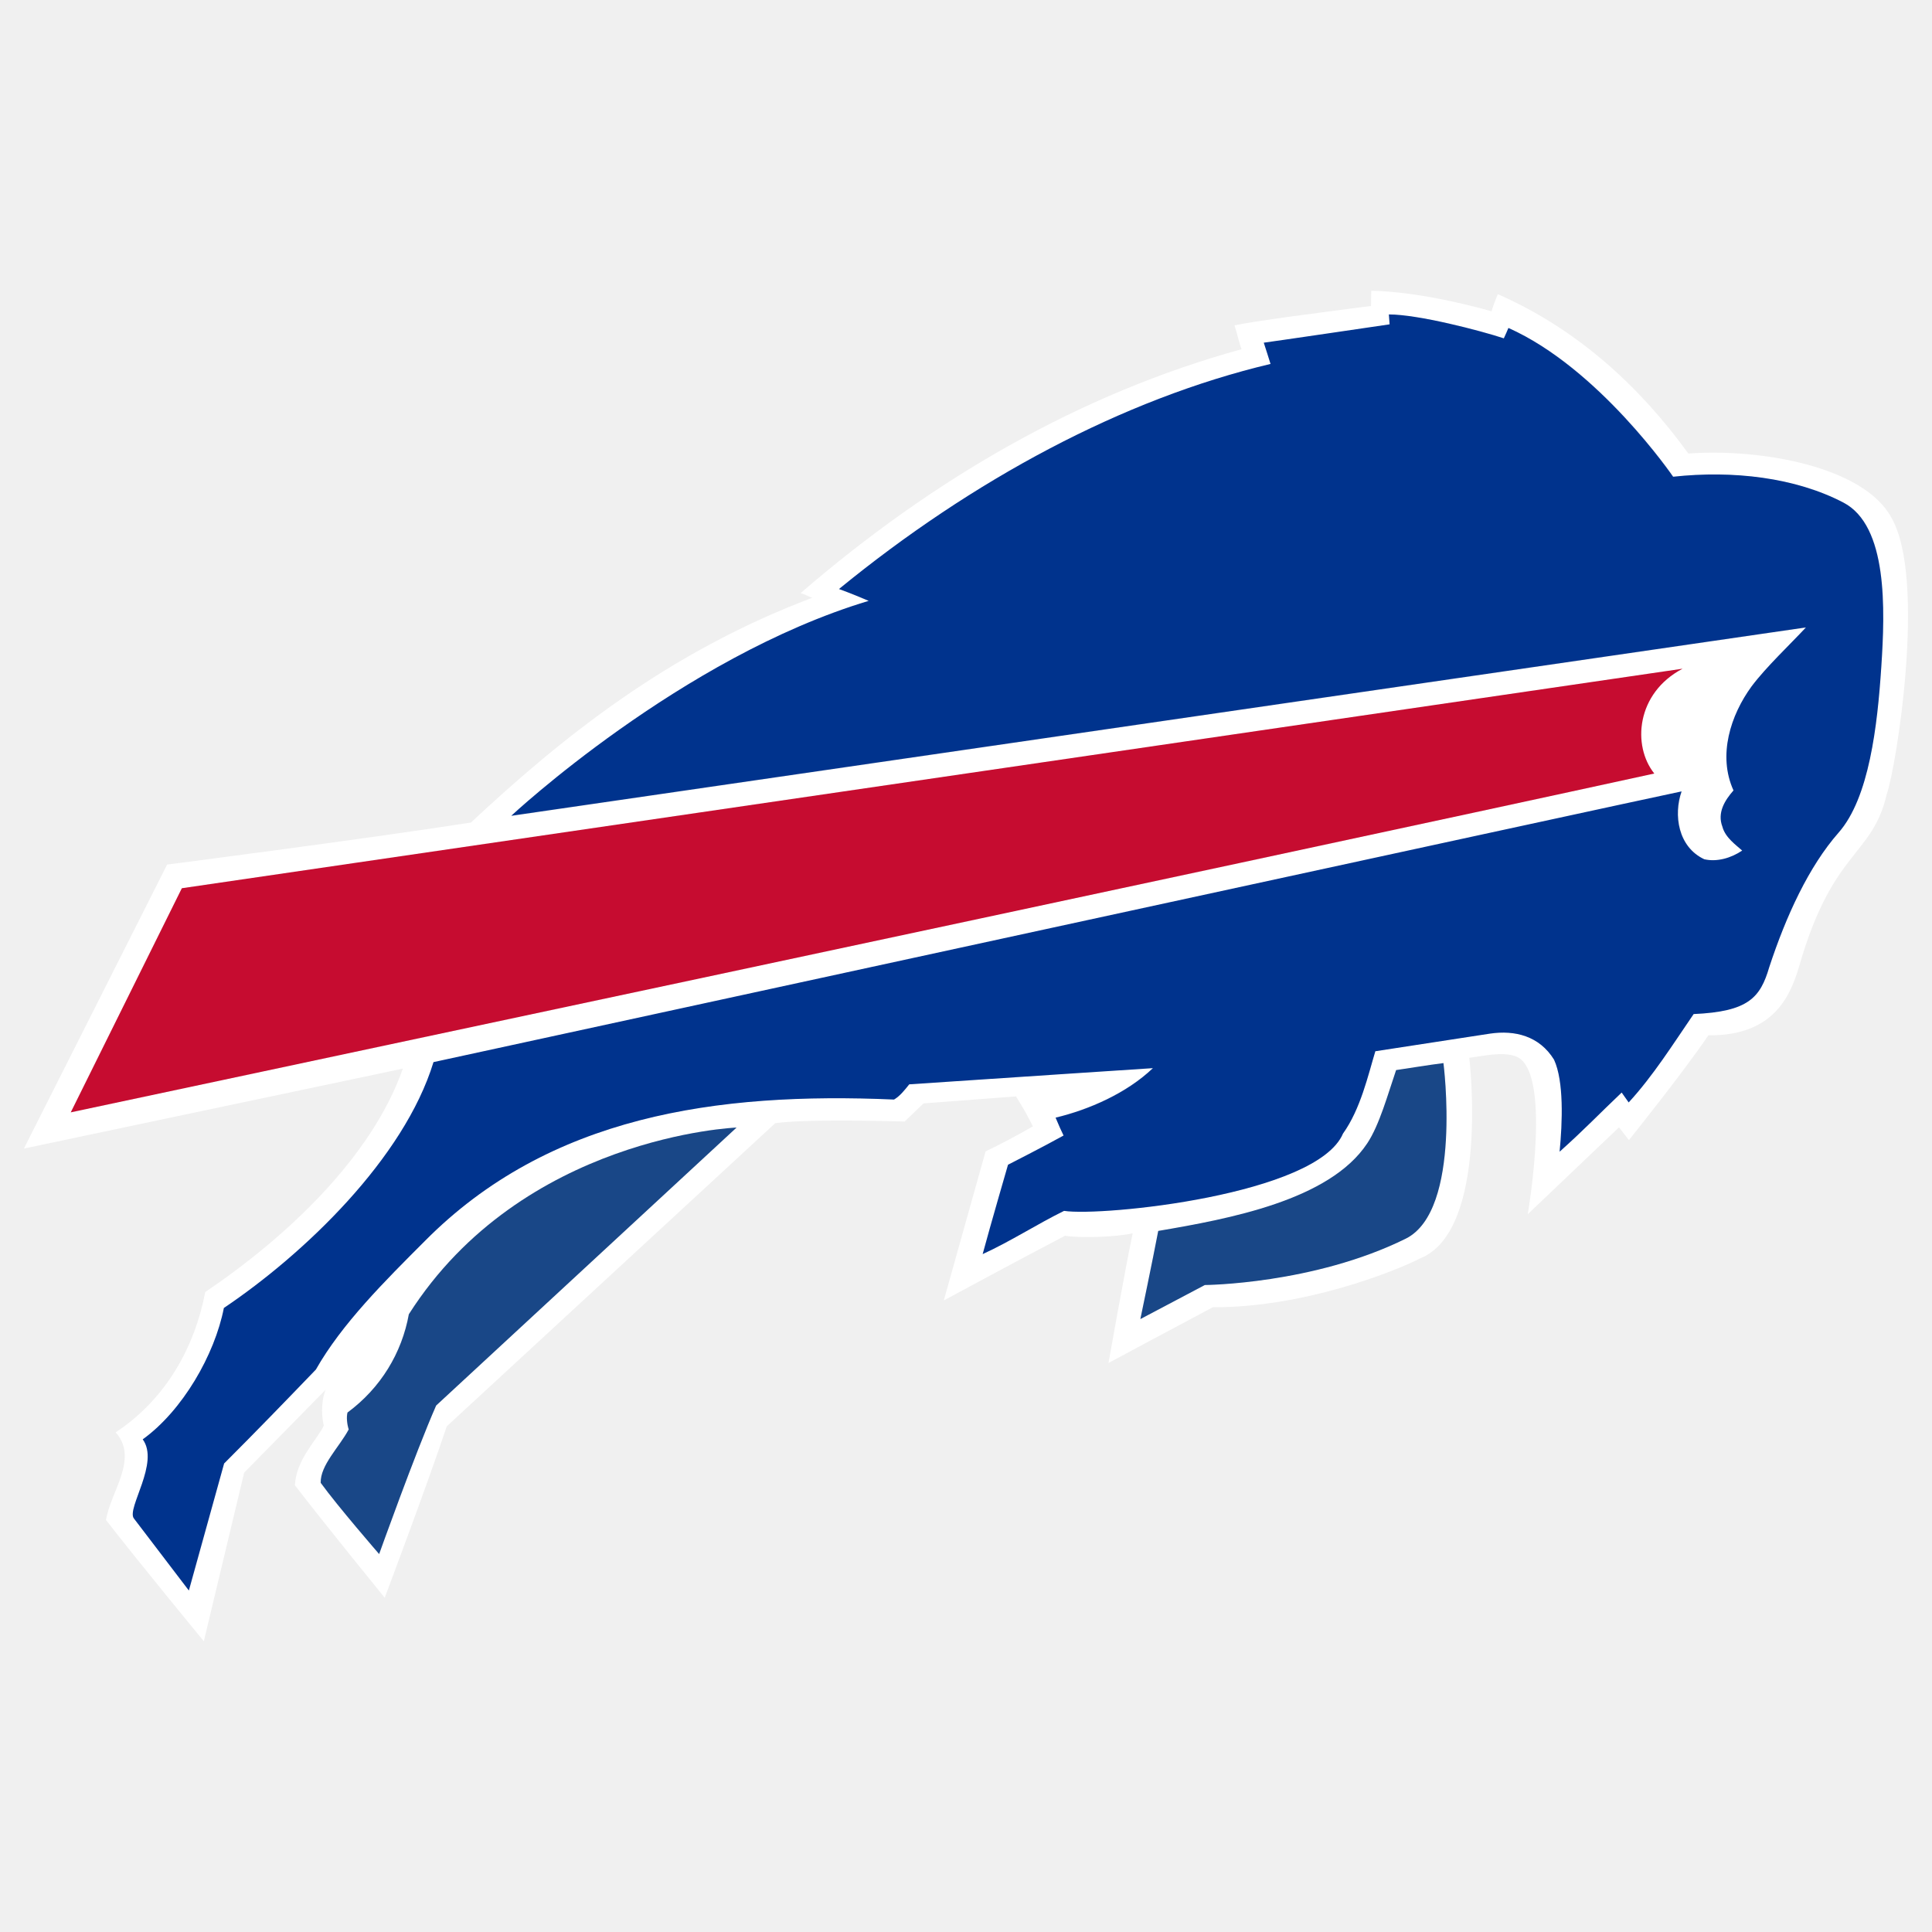
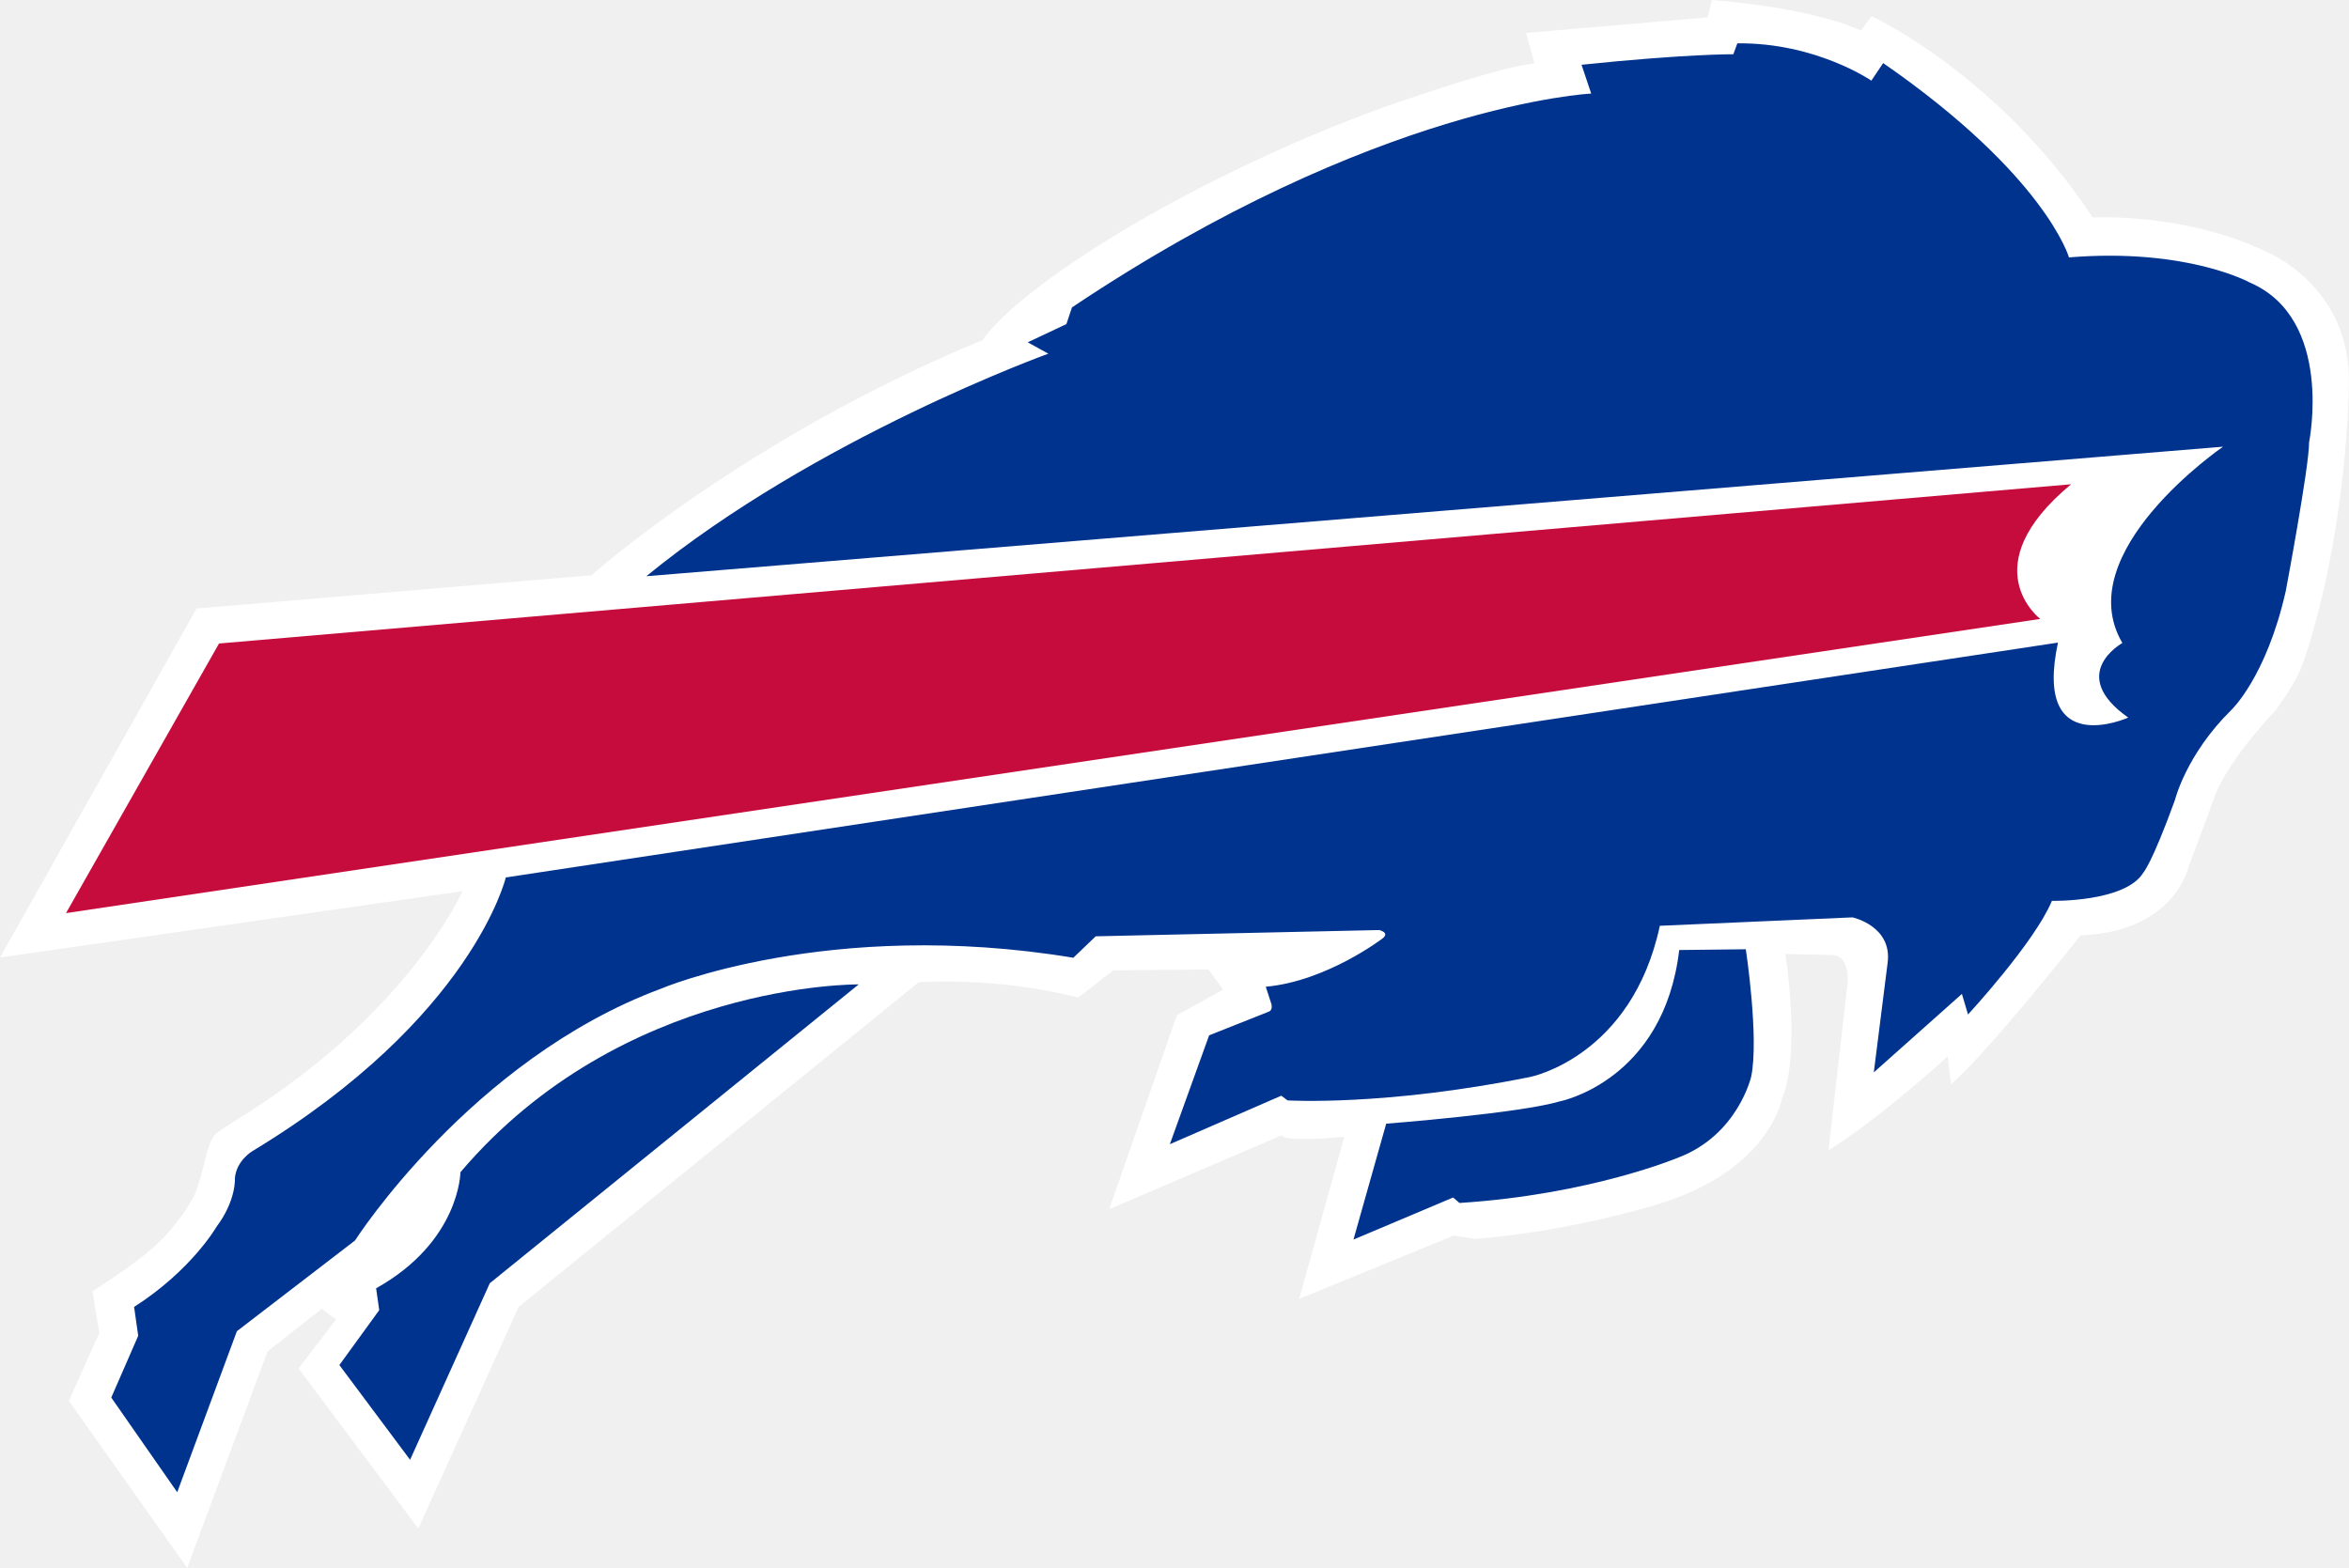
- <svg xmlns="http://www.w3.org/2000/svg" version="1.1" id="Layer_1" x="0px" y="0px" viewBox="0 0 800 800" style="enable-background:new 0 0 800 800;" xml:space="preserve">
-   <style type="text/css">
- 	.st0{fill:#FFFFFF;}
- 	.st1{fill:#C60C30;}
- 	.st2{fill:#00338D;}
- 	.st3{fill:#194787;}
- </style>
-   <g>
-     <path class="st0" d="M783.1,214.2c-11.4-20.9-53.7-28.6-84-26.4c-19.6-27.1-45.4-51.3-78.9-66c-0.8,1.9-1.9,4.8-2.6,7.1   c-9.7-2.8-31.7-8.2-49.8-8.5l-0.1,6.3c-19.6,2.5-47.3,6.1-56.5,8c1.4,4.7,1.8,6.9,2.9,9.9c-66.8,18.4-127.8,53.7-182.6,101   c2.4,0.7,4,1.8,4.9,1.9C276.8,270,233.1,305,195,340.6c-45,7-125.8,17.4-125.8,17.4L9.9,475.6l156.9-33.1   C153.8,479.6,118,512.7,85,535c-4.4,22.8-16.2,44.3-37.1,58.1c9.7,10.9-2.2,24.7-4,36.3c13.3,17.2,40.5,50.2,40.5,50.2l16.7-69.8   l33.7-34.3c-2.2,5.8-1.4,12.3-0.7,14.8c-3,6.2-11.4,13.9-12,24.7c12.7,16.5,37.2,46.6,37.2,46.6s17.7-47,25.7-71L321,465.1   c10.3-1.5,35.4-1.2,53.6-0.7l7.8-7.5l38.3-2.9c3.2,5.1,5,8.4,7,12.4c-6.9,4-12.9,7.1-19.6,10.4l-17.3,61.7c0,0,33.1-17.9,50.2-26.8   c6.2,1,20.6,0.6,28-1c-3.6,17.5-10,53.7-10,53.7s29.4-15.8,43.2-23.1c37.6,0.2,75.5-14.9,85.8-20.2c28.9-11.5,20.4-83.1,20.4-83.1   c5.8-0.7,13-2.5,18.6-0.8c16.3,4.2,5.6,65.6,5.6,65.6l37.8-36l4.1,5.3c0,0,22.8-28.4,32.9-43.4c27.8,0.3,34.3-17.3,37.8-29.3   c13.9-47.9,30.1-44.6,36.1-70.7C785.1,318.1,797.9,239.4,783.1,214.2z M29.3,460.6l46-92.8l621.5-90.9   c-19.3,10.1-21,31.9-11.8,43.4C521.5,356,29.3,460.6,29.3,460.6z M180.5,582c-8.7,19.9-23.6,61.5-23.6,61.5s-17.1-19.9-24.2-29.5   c-0.1-7.3,7.8-14.8,11.6-22.1c-0.7-2.2-1-5.1-0.5-7c13.8-10.2,22.5-24.7,25.4-40.7c47-73.8,135.6-77.3,135.6-77.3L180.5,582z    M582.1,512.8c-38.2,18.9-83.2,19.2-83.2,19.2l-26.7,14.2c0,0,5.2-24.9,7.4-36.5c29.5-4.9,70.9-12.7,86.5-36.2   c5.1-7.7,8.6-20.5,12-30.4c6.8-1,12.6-2,19.6-2.9C597.7,440.2,605.6,501.1,582.1,512.8z M779,276.1c-1.7,24.3-5.1,54.2-17.7,68.6   c-12.3,14-21.7,34.5-28.7,55.7c-3.7,12.6-8.6,18.4-31.3,19.4c-8.5,12.4-16.7,25.5-26.9,36.6l-2.9-4.1c-9.9,9.4-15.1,14.9-25.7,24.5   c1.1-12.4,1.7-29.3-2.3-38.1c-6.1-9.9-16.3-12.3-26.5-10.8l-47.5,7.3c-3,9.9-6.1,24-13.4,34.1c-10.9,25.5-99.7,34.4-115.5,32   c-11.2,5.6-22.1,12.6-33.7,17.9c3.2-11.9,10.5-37,10.5-37s15.6-7.9,23-12.1c-1.1-2.5-1.6-3.5-3.3-7.4c13.8-3.4,29.4-10.1,40.3-20.5   c0,0-68.7,4.6-100.9,6.7c-2,2.5-3.9,4.8-6.3,6.3c-73.4-3.1-143,6.8-194.3,58.6c-16.5,16.5-34.4,34.3-45.1,53.2   c-13.1,13.6-24.4,25.2-38,38.9l-14.5,52.7l-22.8-29.9c-3.1-4.2,10.7-23.1,3.7-32.7c16.5-11.9,29.8-35,33.7-54.3   c33.3-22.4,74.5-62,86.8-101.8c0,0,509.6-110.6,516.8-112.1c-3.4,9.7-1.5,23,9.5,28.1c5.3,1.2,11.1-0.5,15.7-3.6   c-2.4-2.2-7-5.3-8.2-9.9c-2.2-5.8,1-10.9,4.6-15c-6.6-14.5-1.2-31.3,7.5-43.1c6.1-8,15.7-17.2,22.5-24.4l-536.1,78   c0,0,70.2-65.6,148-89c-2.3-1-8.1-3.4-12.3-4.9c55.4-45.3,117.6-78.6,178.7-93.2c-0.9-3.1-1.8-5.4-2.8-8.8   c1.9-0.2,52.1-7.6,52.1-7.6c-0.1-1.6-0.1-1.8-0.3-4.1c12.2-0.1,37.9,6.6,47.6,9.9c0.7-1.5,1.4-3.3,1.9-4.3   c37.6,16.7,68.2,61.6,68.2,61.6c24.7-2.7,50.6,0.3,70.5,10.7C781.7,217.7,780.6,252.2,779,276.1z" />
-     <path class="st1" d="M696.7,276.9L75.3,367.8l-46,92.8c0,0,492.3-104.6,655.7-140.3C675.8,308.8,677.5,287,696.7,276.9z" />
-     <g>
-       <path class="st2" d="M763.3,208.1c-19.9-10.4-45.7-13.4-70.5-10.7c0,0-30.7-44.9-68.2-61.6c-0.4,1-1.2,2.8-1.9,4.3    c-9.7-3.2-35.4-9.9-47.6-9.9c0.2,2.3,0.2,2.5,0.3,4.1c0,0-50.2,7.4-52.1,7.6c1.1,3.5,1.9,5.8,2.8,8.8    c-61.1,14.5-123.3,47.9-178.7,93.2c4.2,1.5,10,3.9,12.3,4.9c-77.8,23.4-148,89-148,89l536.1-78c-6.8,7.3-16.5,16.4-22.5,24.4    c-8.7,11.9-14.1,28.6-7.5,43.1c-3.6,4.1-6.8,9.2-4.6,15c1.2,4.6,5.8,7.7,8.2,9.9c-4.6,3.1-10.4,4.8-15.7,3.6    c-10.9-5.1-12.8-18.4-9.4-28.1c-7.3,1.4-516.8,112.1-516.8,112.1c-12.2,39.9-53.5,79.4-86.8,101.8C88.9,561,75.6,584.1,59.1,596    c7.1,9.7-6.7,28.5-3.7,32.7l22.8,29.9L92.8,606c13.7-13.7,24.9-25.3,38-38.9c10.7-18.9,28.6-36.7,45.1-53.2    c51.4-51.9,120.9-61.8,194.3-58.6c2.4-1.4,4.3-3.8,6.3-6.3c32.2-2.2,100.9-6.7,100.9-6.7c-10.9,10.4-26.5,17.2-40.3,20.5    c1.6,3.8,2.1,4.9,3.3,7.4c-7.5,4.2-23,12.1-23,12.1s-7.3,25.1-10.5,37c11.6-5.3,22.5-12.4,33.7-17.9c15.9,2.4,104.7-6.6,115.5-32    c7.3-10.2,10.4-24.2,13.4-34.1l47.5-7.3c10.2-1.5,20.4,0.9,26.5,10.8c4.1,8.9,3.5,25.8,2.3,38.1c10.7-9.6,15.8-15.1,25.7-24.5    l2.9,4.1c10.2-11.1,18.4-24.2,26.9-36.6c22.7-1,27.6-6.8,31.3-19.4c7-21.3,16.4-41.7,28.7-55.7c12.7-14.4,16.1-44.3,17.7-68.6    C780.6,252.2,781.7,217.7,763.3,208.1z" />
-       <path class="st3" d="M578.1,443.1c-3.4,9.9-6.9,22.8-12,30.4c-15.6,23.5-57.1,31.2-86.5,36.2c-2.2,11.6-7.4,36.5-7.4,36.5    l26.7-14.1c0,0,45-0.3,83.2-19.2c23.5-11.7,15.6-72.7,15.6-72.7C590.7,441.1,584.9,442.1,578.1,443.1z" />
-       <path class="st3" d="M169.3,544.2c-2.9,16-11.6,30.5-25.4,40.7c-0.5,1.9-0.2,4.8,0.5,7c-3.9,7.3-11.8,14.8-11.6,22.1    c7,9.7,24.2,29.5,24.2,29.5s14.9-41.7,23.6-61.5l124.4-115.1C304.9,466.9,216.3,470.4,169.3,544.2z" />
+ <svg xmlns="http://www.w3.org/2000/svg" height="126.38" viewBox="0 0 189.326 126.385" width="189.33" version="1.1">
+   <g transform="matrix(1.25 0 0 -1.25 -283.99 554.65)">
+     <g transform="matrix(.25 0 0 .25 227.19 294.87)">
+       <path d="m63.907 308.33c42.121 26.89 55.37 57.181 55.37 57.181l-119.28-17.11 50.689 90.021 101.84 8.574s39.622 35.357 100.97 60.708c0 0 6.398 11.155 41.433 31.319 0 0 32.133 18.922 68.727 31.029 0 0 24.802 8.53 32.12 8.959l-2.151 7.887 46.764 4.006 1.205 4.48s24.411-1.647 38.411-7.842l2.757 3.672s32.669-15.016 56.985-51.913c0 0 23.584 1.312 44.695-8.789 0 0 22.373-8.896 21.363-34.865 0 0-0.151-33.136-10.057-65.976 0 0-1.52-5.142-2.934-8.208 0 0-2.057-4.183-6.025-9.464 0 0-11.079-11.407-15.376-21.452 0 0-2.328-6.682-6.953-18.821 0 0-3.558-16.694-27.811-17.622 0 0-23.603-29.868-33.446-38.442l-0.833 7.256s-16.467-15.256-30.758-24.266l4.827 42.285s1.186 7.552-3.609 8.095l-12.335 0.297s4.038-25.452-0.839-37.218c0 0-3.104-18.474-31.767-27.269 0 0-22.146-7.047-47.484-9.029l-5.445 0.864-39.887-16.347 11.66 41.824s-14.947-1.514-16.234 0.36l-44.417-19.041 17.458 50.026 11.962 6.625-3.817 5.186-24.556-0.221-9.035-7.029c-20.858 5.432-41.136 3.969-41.136 3.969l-103.21-83.768-25.862-57.168-30.884 41.294 9.666 12.644-3.672 2.763-14-11.016-20.726-55.824-30.524 43.08 7.849 17.508-1.735 10.726c9.085 6 14.966 10.019 19.559 15.18 2.505 3.23 3.886 4.353 6.795 9.786 2.744 6.637 2.845 13.824 5.905 16.101 3.83 2.599 6.757 4.347 7.786 5.003" fill="#fff" />
+       <path d="m56.481 429.4-39.465-69.55 509.22 75.89s-17.698 13.458 7.956 34.739l-477.72-41.08" fill="#c60c3d" />
+       <g fill="#00338d">
+         <path d="m573.39 480.17s-39.761-27.187-25.975-50.638c0 0-14.429-7.994 1.514-19.243 0 0-24.644-11.092-18.126 19.344l-400.35-60.582s-8.562-36.253-65.339-70.582c0 0-4.164-2.442-4.536-6.997 0 0 0.404-5.685-4.763-12.562 0 0-6.404-11.161-21.237-20.65l1.06-7.44-6.947-15.94 17.01-24.42 15.388 41.54 30.468 23.4s29.818 46.664 78.853 64.929c0 0 43.263 18.461 106.43 8.007l5.767 5.533 73.131 1.615s2.751-0.631 0.915-2.12c0 0-14.404-11.079-30.184-12.505l1.464-4.498s0.429-1.577-0.751-1.956l-15.319-6.082-10.133-28.083 28.745 12.511 1.609-1.211s25.016-1.552 62.657 6.063c0 0 26.108 5.167 33.376 38.979l49.686 2.17s10.354-2.208 9.054-11.817l-3.558-28.171 22.726 20.246 1.577-5.312s17.218 18.644 21.634 29.313c0 0 18.903-0.379 23.565 7.262 0 0 2.139 2.145 8.183 18.776 0 0 2.833 11.685 14.511 23.18 0 0 9.041 8.467 14.063 30.695 0 0 6.063 32.215 6.013 38.354 0 0 6.518 31.868-15.319 41.256 0 0-16.228 8.953-46.607 6.467 0 0-6.057 21.142-47.932 50.127l-3.041-4.53s-14.309 9.849-34.568 9.622l-1.028-2.814s-12.309 0.088-39.162-2.713l2.498-7.432s-55.376-2.568-133.93-55.162l-1.432-4.303-9.988-4.7 5.331-2.928s-60.014-21.672-103.69-57.408l406.68 33.408" />
+         <path d="m433.11 350.33 17.18 0.196s3.438-22.676 1.401-32.789c0 0-3.388-15.035-18.738-20.915 0 0-22.612-9.571-56.518-11.742l-1.64 1.407-25.704-10.846 8.442 29.893s34.455 2.663 44.865 5.779c0 0 26.713 5.249 30.714 39.016" />
+         <path d="m221.47 341.46s-60.967 0.732-102.72-48.449c0 0-0.114-17.843-21.748-29.944l0.801-5.634-10.278-14.164 18.24-24.442 20.556 45.547 95.15 77.087" />
+       </g>
    </g>
  </g>
</svg>
